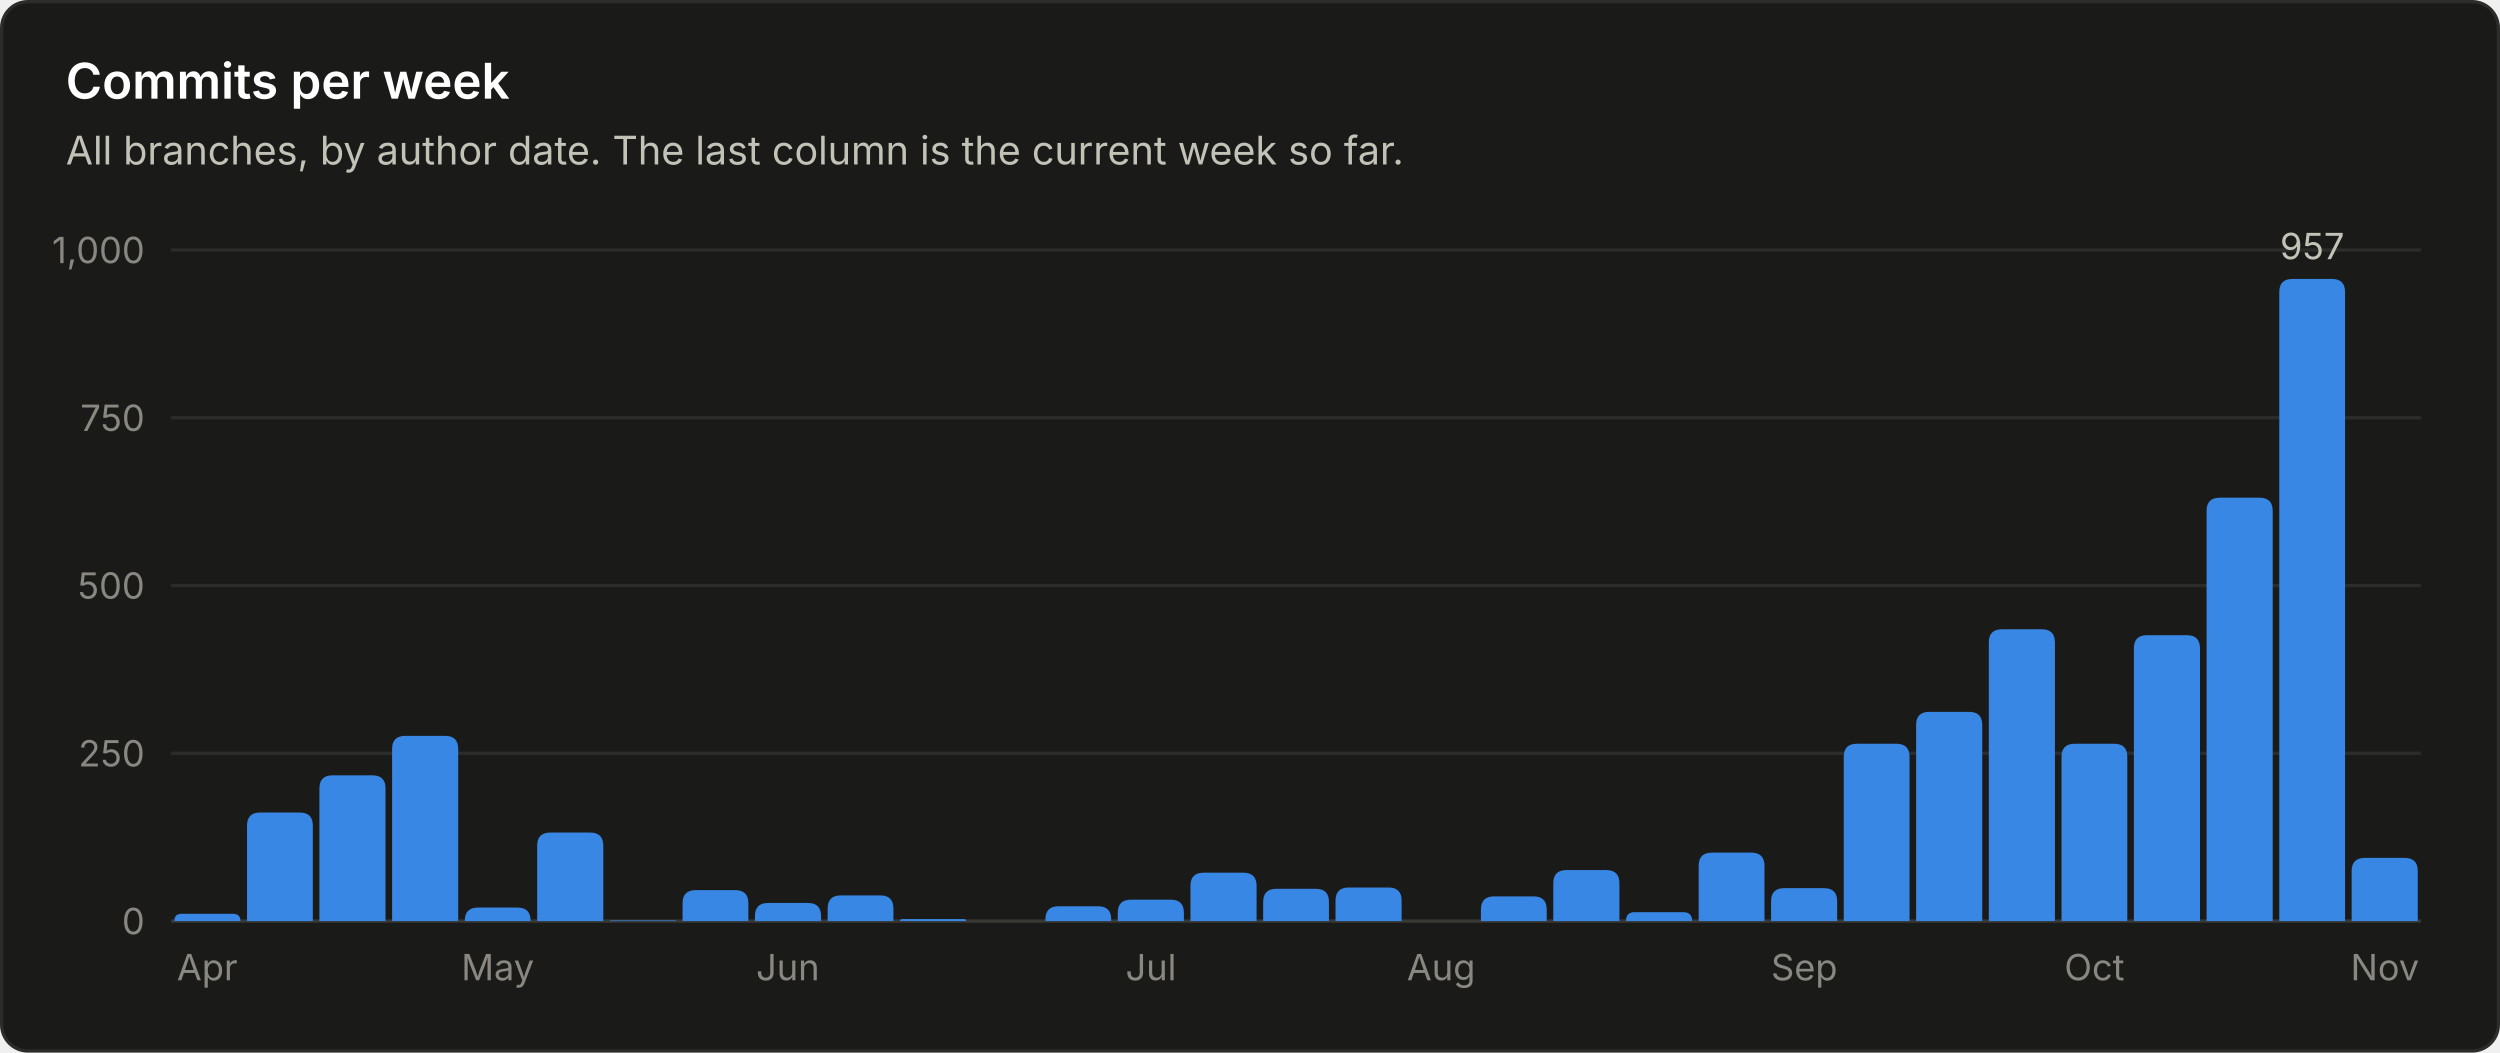
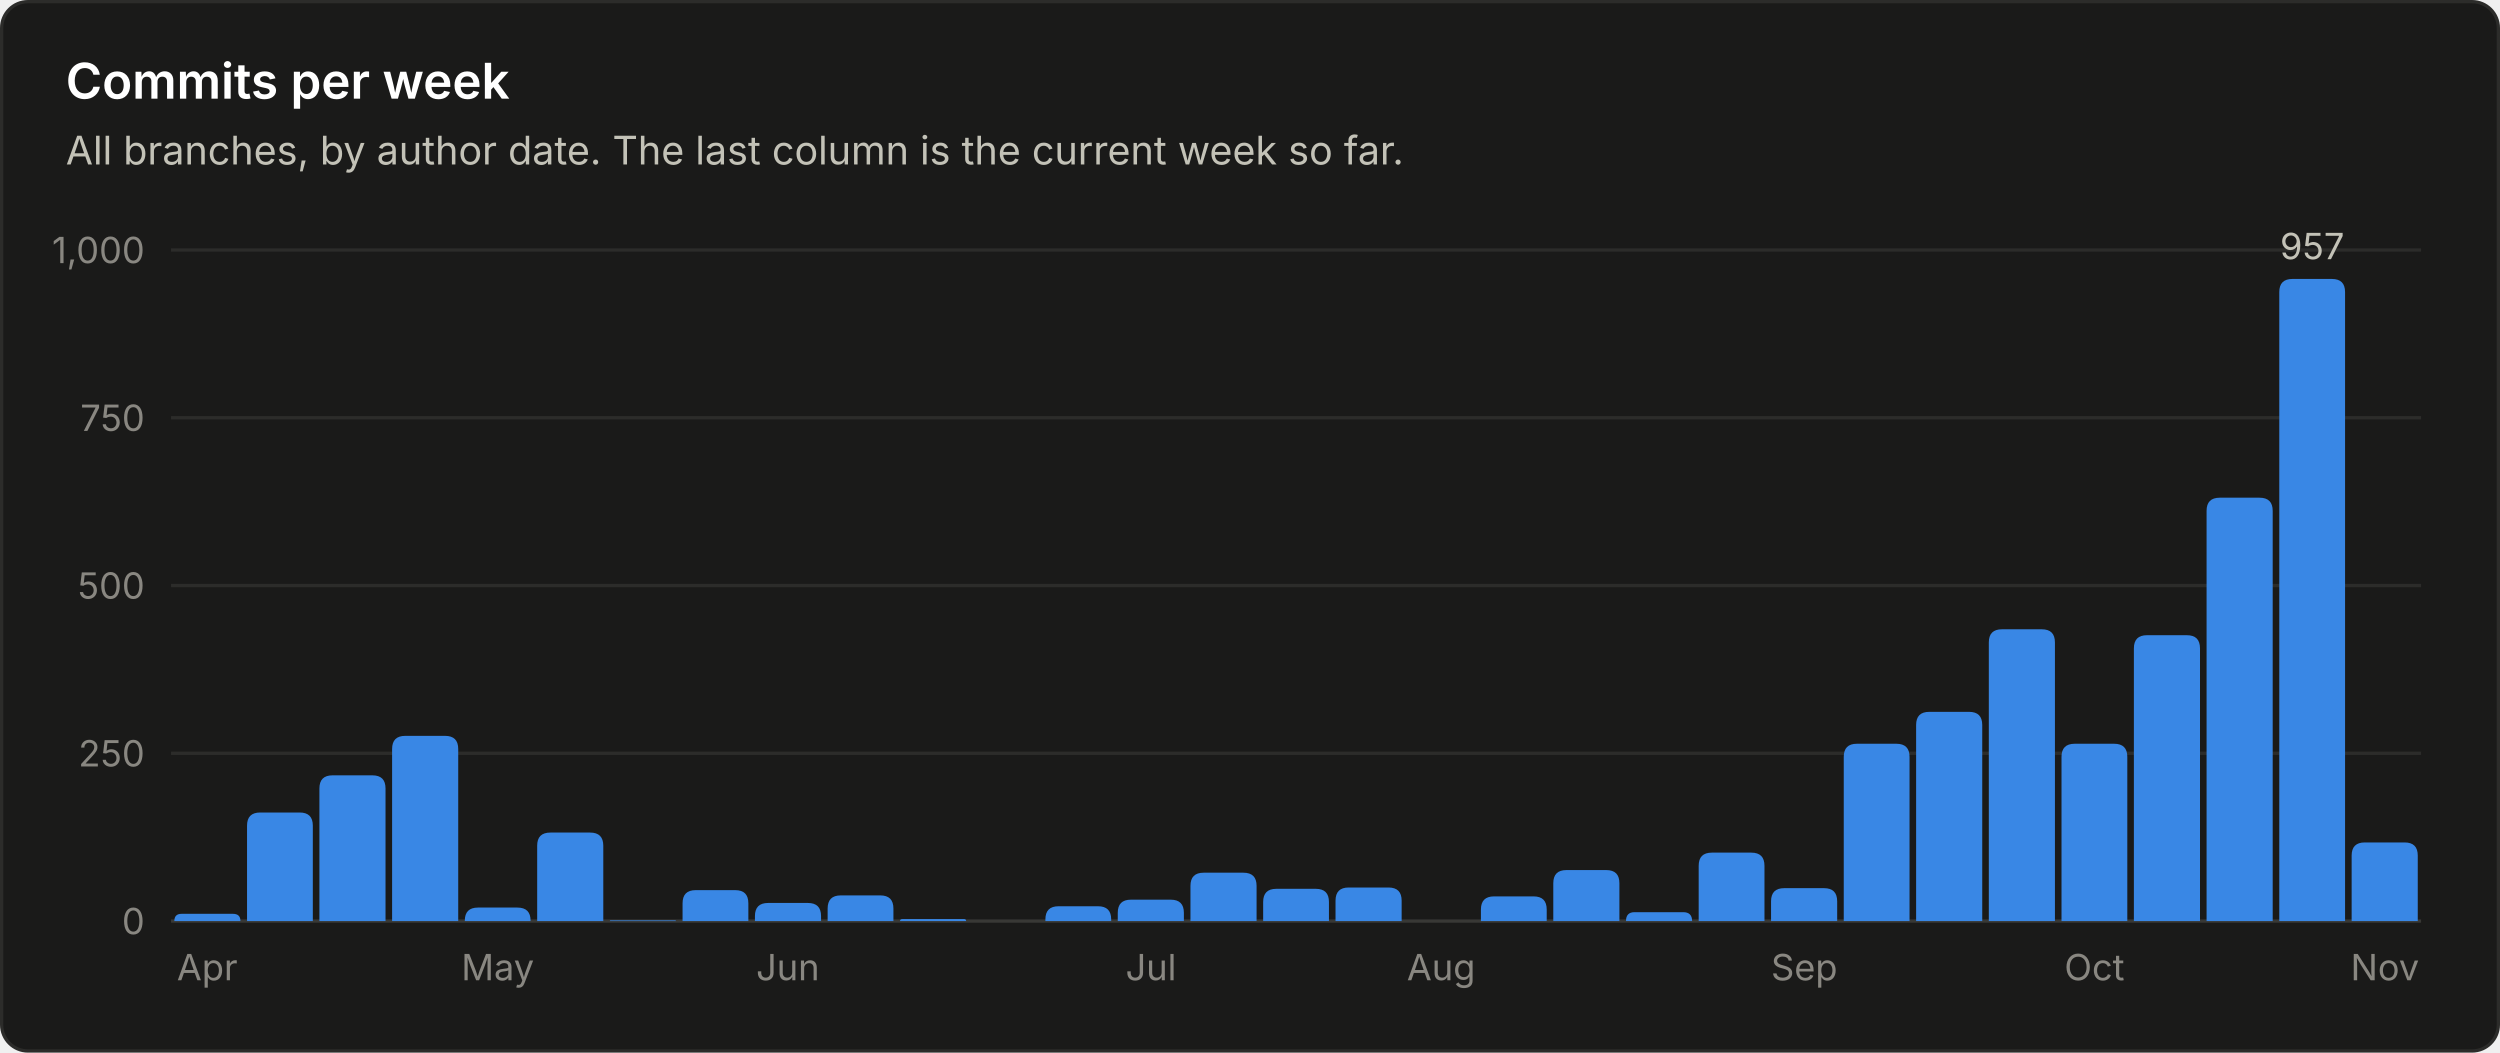
<svg xmlns="http://www.w3.org/2000/svg" viewBox="0 0 760 320" width="760" height="320" role="img" font-family="system-ui, -apple-system, 'Segoe UI', sans-serif">
  <rect x="0.5" y="0.5" width="759" height="319" rx="8" fill="#1a1a19" stroke="#2c2c2a" />
  <text x="20.0" y="30.0" fill="#ffffff" font-size="15" font-weight="600" text-anchor="start">Commits per week</text>
  <text x="20.0" y="50.0" fill="#c3c2b7" font-size="12" font-weight="400" text-anchor="start">All branches, by author date. The last column is the current week so far.</text>
  <line x1="52" y1="280.0" x2="736" y2="280.0" stroke="#383835" stroke-width="1" />
  <text x="44.0" y="284.0" fill="#898781" font-size="11" font-weight="400" text-anchor="end">0</text>
  <line x1="52" y1="229.0" x2="736" y2="229.0" stroke="#2c2c2a" stroke-width="1" />
  <text x="44.0" y="233.0" fill="#898781" font-size="11" font-weight="400" text-anchor="end">250</text>
  <line x1="52" y1="178.0" x2="736" y2="178.0" stroke="#2c2c2a" stroke-width="1" />
  <text x="44.0" y="182.0" fill="#898781" font-size="11" font-weight="400" text-anchor="end">500</text>
  <line x1="52" y1="127.0" x2="736" y2="127.0" stroke="#2c2c2a" stroke-width="1" />
  <text x="44.0" y="131.0" fill="#898781" font-size="11" font-weight="400" text-anchor="end">750</text>
  <line x1="52" y1="76.0" x2="736" y2="76.0" stroke="#2c2c2a" stroke-width="1" />
  <text x="44.0" y="80.0" fill="#898781" font-size="11" font-weight="400" text-anchor="end">1,000</text>
  <path d="M53.0 280.0 V280.0 Q53.0 277.8 55.2 277.8 H70.8 Q73.1 277.8 73.1 280.0 V280.0 Z" fill="#3987e5" />
  <text x="63.0" y="298.0" fill="#898781" font-size="11" font-weight="400" text-anchor="middle">Apr</text>
  <path d="M75.1 280.0 V251.0 Q75.1 247.0 79.1 247.0 H91.1 Q95.1 247.0 95.1 251.0 V280.0 Z" fill="#3987e5" />
  <path d="M97.1 280.0 V239.7 Q97.1 235.7 101.1 235.7 H113.2 Q117.2 235.7 117.2 239.7 V280.0 Z" fill="#3987e5" />
  <path d="M119.2 280.0 V227.7 Q119.2 223.7 123.2 223.7 H135.3 Q139.3 223.7 139.3 227.7 V280.0 Z" fill="#3987e5" />
  <path d="M141.3 280.0 V279.9 Q141.3 275.9 145.3 275.9 H157.3 Q161.3 275.9 161.3 279.9 V280.0 Z" fill="#3987e5" />
  <text x="151.3" y="298.0" fill="#898781" font-size="11" font-weight="400" text-anchor="middle">May</text>
  <path d="M163.3 280.0 V257.1 Q163.3 253.1 167.3 253.1 H179.4 Q183.4 253.1 183.4 257.1 V280.0 Z" fill="#3987e5" />
  <path d="M185.4 280.0 V280.0 Q185.4 279.8 185.6 279.8 H205.2 Q205.5 279.8 205.5 280.0 V280.0 Z" fill="#3987e5" />
  <path d="M207.5 280.0 V274.6 Q207.5 270.6 211.5 270.6 H223.5 Q227.5 270.6 227.5 274.6 V280.0 Z" fill="#3987e5" />
  <path d="M229.5 280.0 V278.5 Q229.5 274.5 233.5 274.5 H245.6 Q249.6 274.5 249.6 278.5 V280.0 Z" fill="#3987e5" />
  <text x="239.5" y="298.0" fill="#898781" font-size="11" font-weight="400" text-anchor="middle">Jun</text>
  <path d="M251.6 280.0 V276.2 Q251.6 272.2 255.6 272.2 H267.6 Q271.6 272.2 271.6 276.2 V280.0 Z" fill="#3987e5" />
  <path d="M273.6 280.0 V280.0 Q273.6 279.4 274.3 279.4 H293.1 Q293.7 279.4 293.7 280.0 V280.0 Z" fill="#3987e5" />
  <path d="M317.8 280.0 V279.5 Q317.8 275.5 321.8 275.5 H333.8 Q337.8 275.5 337.8 279.5 V280.0 Z" fill="#3987e5" />
  <path d="M339.8 280.0 V277.5 Q339.8 273.5 343.8 273.5 H355.9 Q359.9 273.5 359.9 277.5 V280.0 Z" fill="#3987e5" />
  <text x="349.9" y="298.0" fill="#898781" font-size="11" font-weight="400" text-anchor="middle">Jul</text>
  <path d="M361.9 280.0 V269.3 Q361.9 265.3 365.9 265.3 H378.0 Q382.0 265.3 382.0 269.3 V280.0 Z" fill="#3987e5" />
  <path d="M384.0 280.0 V274.2 Q384.0 270.2 388.0 270.2 H400.0 Q404.0 270.2 404.0 274.2 V280.0 Z" fill="#3987e5" />
  <path d="M406.0 280.0 V273.8 Q406.0 269.8 410.0 269.8 H422.1 Q426.1 269.8 426.1 273.8 V280.0 Z" fill="#3987e5" />
  <text x="438.1" y="298.0" fill="#898781" font-size="11" font-weight="400" text-anchor="middle">Aug</text>
  <path d="M450.2 280.0 V276.5 Q450.2 272.5 454.2 272.5 H466.2 Q470.2 272.5 470.2 276.5 V280.0 Z" fill="#3987e5" />
  <path d="M472.2 280.0 V268.5 Q472.2 264.5 476.2 264.5 H488.3 Q492.3 264.5 492.3 268.5 V280.0 Z" fill="#3987e5" />
  <path d="M494.3 280.0 V280.0 Q494.3 277.3 496.9 277.3 H511.7 Q514.4 277.3 514.4 280.0 V280.0 Z" fill="#3987e5" />
  <path d="M516.4 280.0 V263.2 Q516.4 259.2 520.4 259.2 H532.4 Q536.4 259.2 536.4 263.2 V280.0 Z" fill="#3987e5" />
  <path d="M538.4 280.0 V274.0 Q538.4 270.0 542.4 270.0 H554.5 Q558.5 270.0 558.5 274.0 V280.0 Z" fill="#3987e5" />
  <text x="548.5" y="298.0" fill="#898781" font-size="11" font-weight="400" text-anchor="middle">Sep</text>
  <path d="M560.5 280.0 V230.1 Q560.5 226.1 564.5 226.1 H576.5 Q580.5 226.1 580.5 230.1 V280.0 Z" fill="#3987e5" />
  <path d="M582.5 280.0 V220.4 Q582.5 216.4 586.5 216.4 H598.6 Q602.6 216.4 602.6 220.4 V280.0 Z" fill="#3987e5" />
  <path d="M604.6 280.0 V195.3 Q604.6 191.3 608.6 191.3 H620.7 Q624.7 191.3 624.7 195.3 V280.0 Z" fill="#3987e5" />
  <path d="M626.7 280.0 V230.1 Q626.7 226.1 630.7 226.1 H642.7 Q646.7 226.1 646.7 230.1 V280.0 Z" fill="#3987e5" />
  <text x="636.7" y="298.0" fill="#898781" font-size="11" font-weight="400" text-anchor="middle">Oct</text>
  <path d="M648.7 280.0 V197.1 Q648.7 193.1 652.7 193.1 H664.8 Q668.8 193.1 668.8 197.1 V280.0 Z" fill="#3987e5" />
  <path d="M670.8 280.0 V155.3 Q670.8 151.3 674.8 151.3 H686.9 Q690.9 151.3 690.9 155.3 V280.0 Z" fill="#3987e5" />
  <path d="M692.9 280.0 V88.8 Q692.9 84.8 696.9 84.8 H708.9 Q712.9 84.8 712.9 88.8 V280.0 Z" fill="#3987e5" />
  <text x="702.9" y="78.8" fill="#c3c2b7" font-size="11" font-weight="400" text-anchor="middle">957</text>
-   <path d="M714.9 280.0 V264.8 Q714.9 260.8 718.9 260.8 H731.0 Q735.0 260.8 735.0 264.8 V280.0 Z" fill="#3987e5" />
+   <path d="M714.9 280.0 V260.1 Q714.9 256.1 718.9 256.1 H731.0 Q735.0 256.1 735.0 260.1 V280.0 Z" fill="#3987e5" />
  <text x="725.0" y="298.0" fill="#898781" font-size="11" font-weight="400" text-anchor="middle">Nov</text>
</svg>
